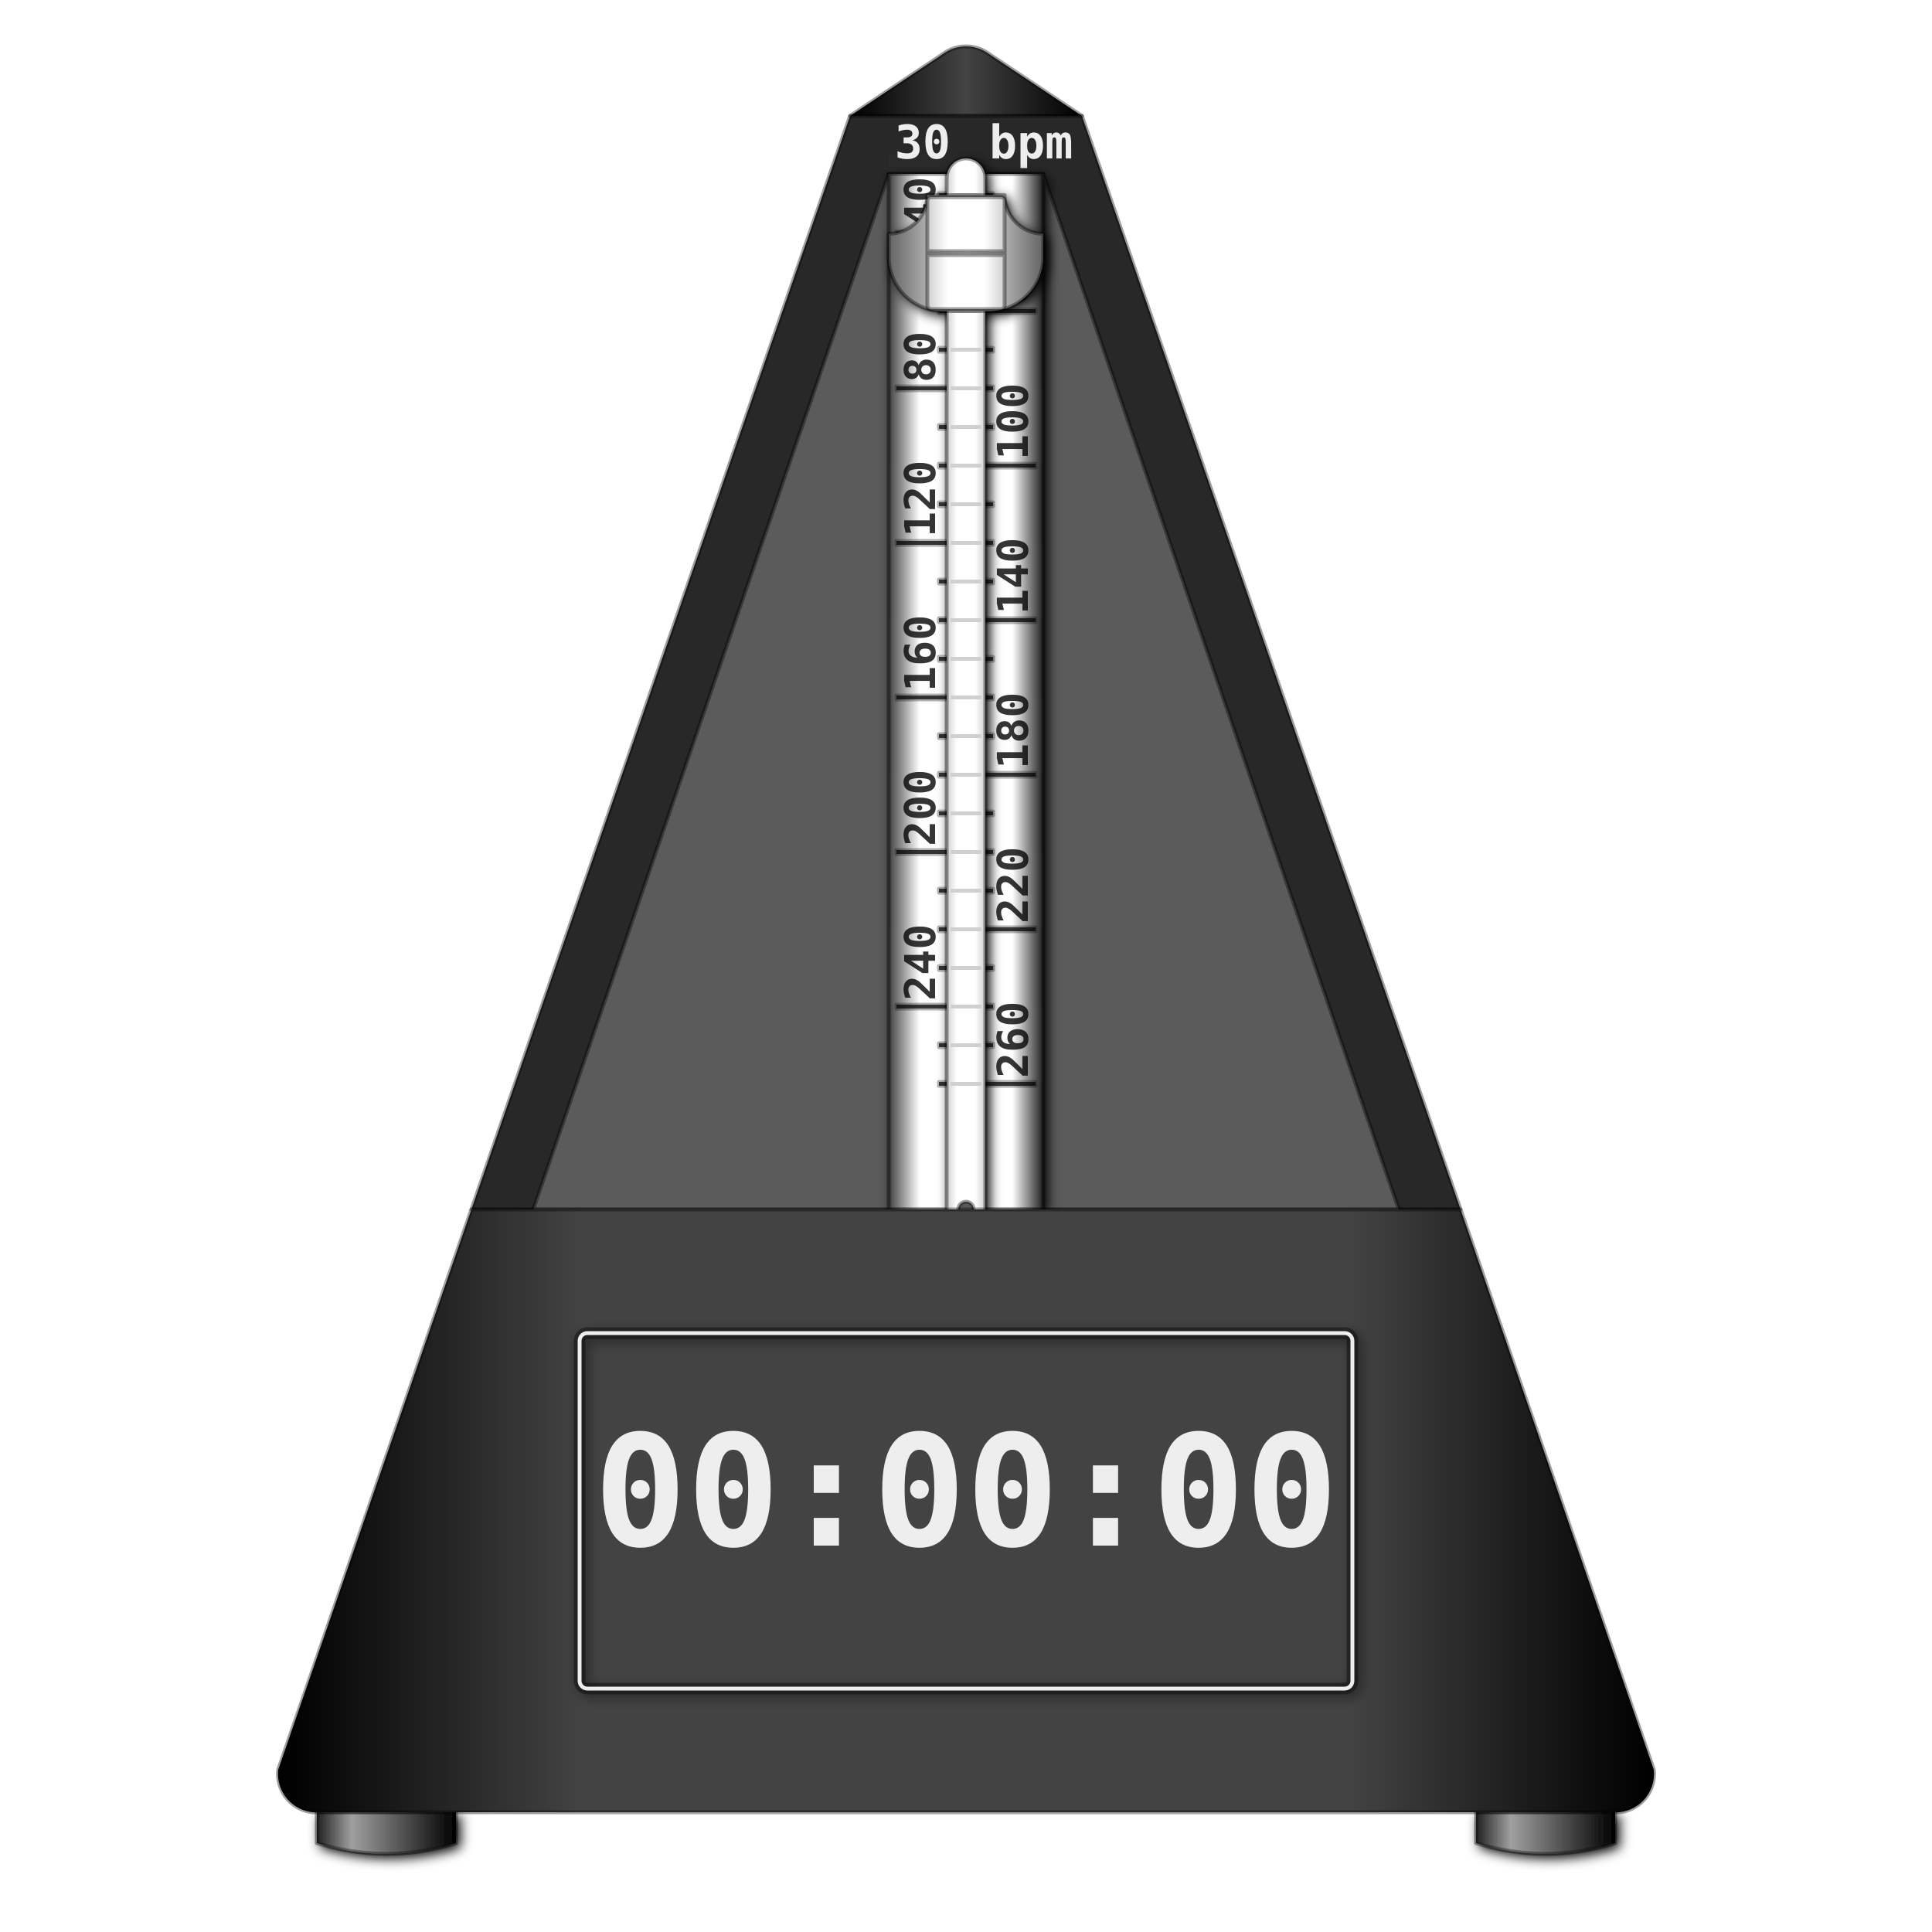
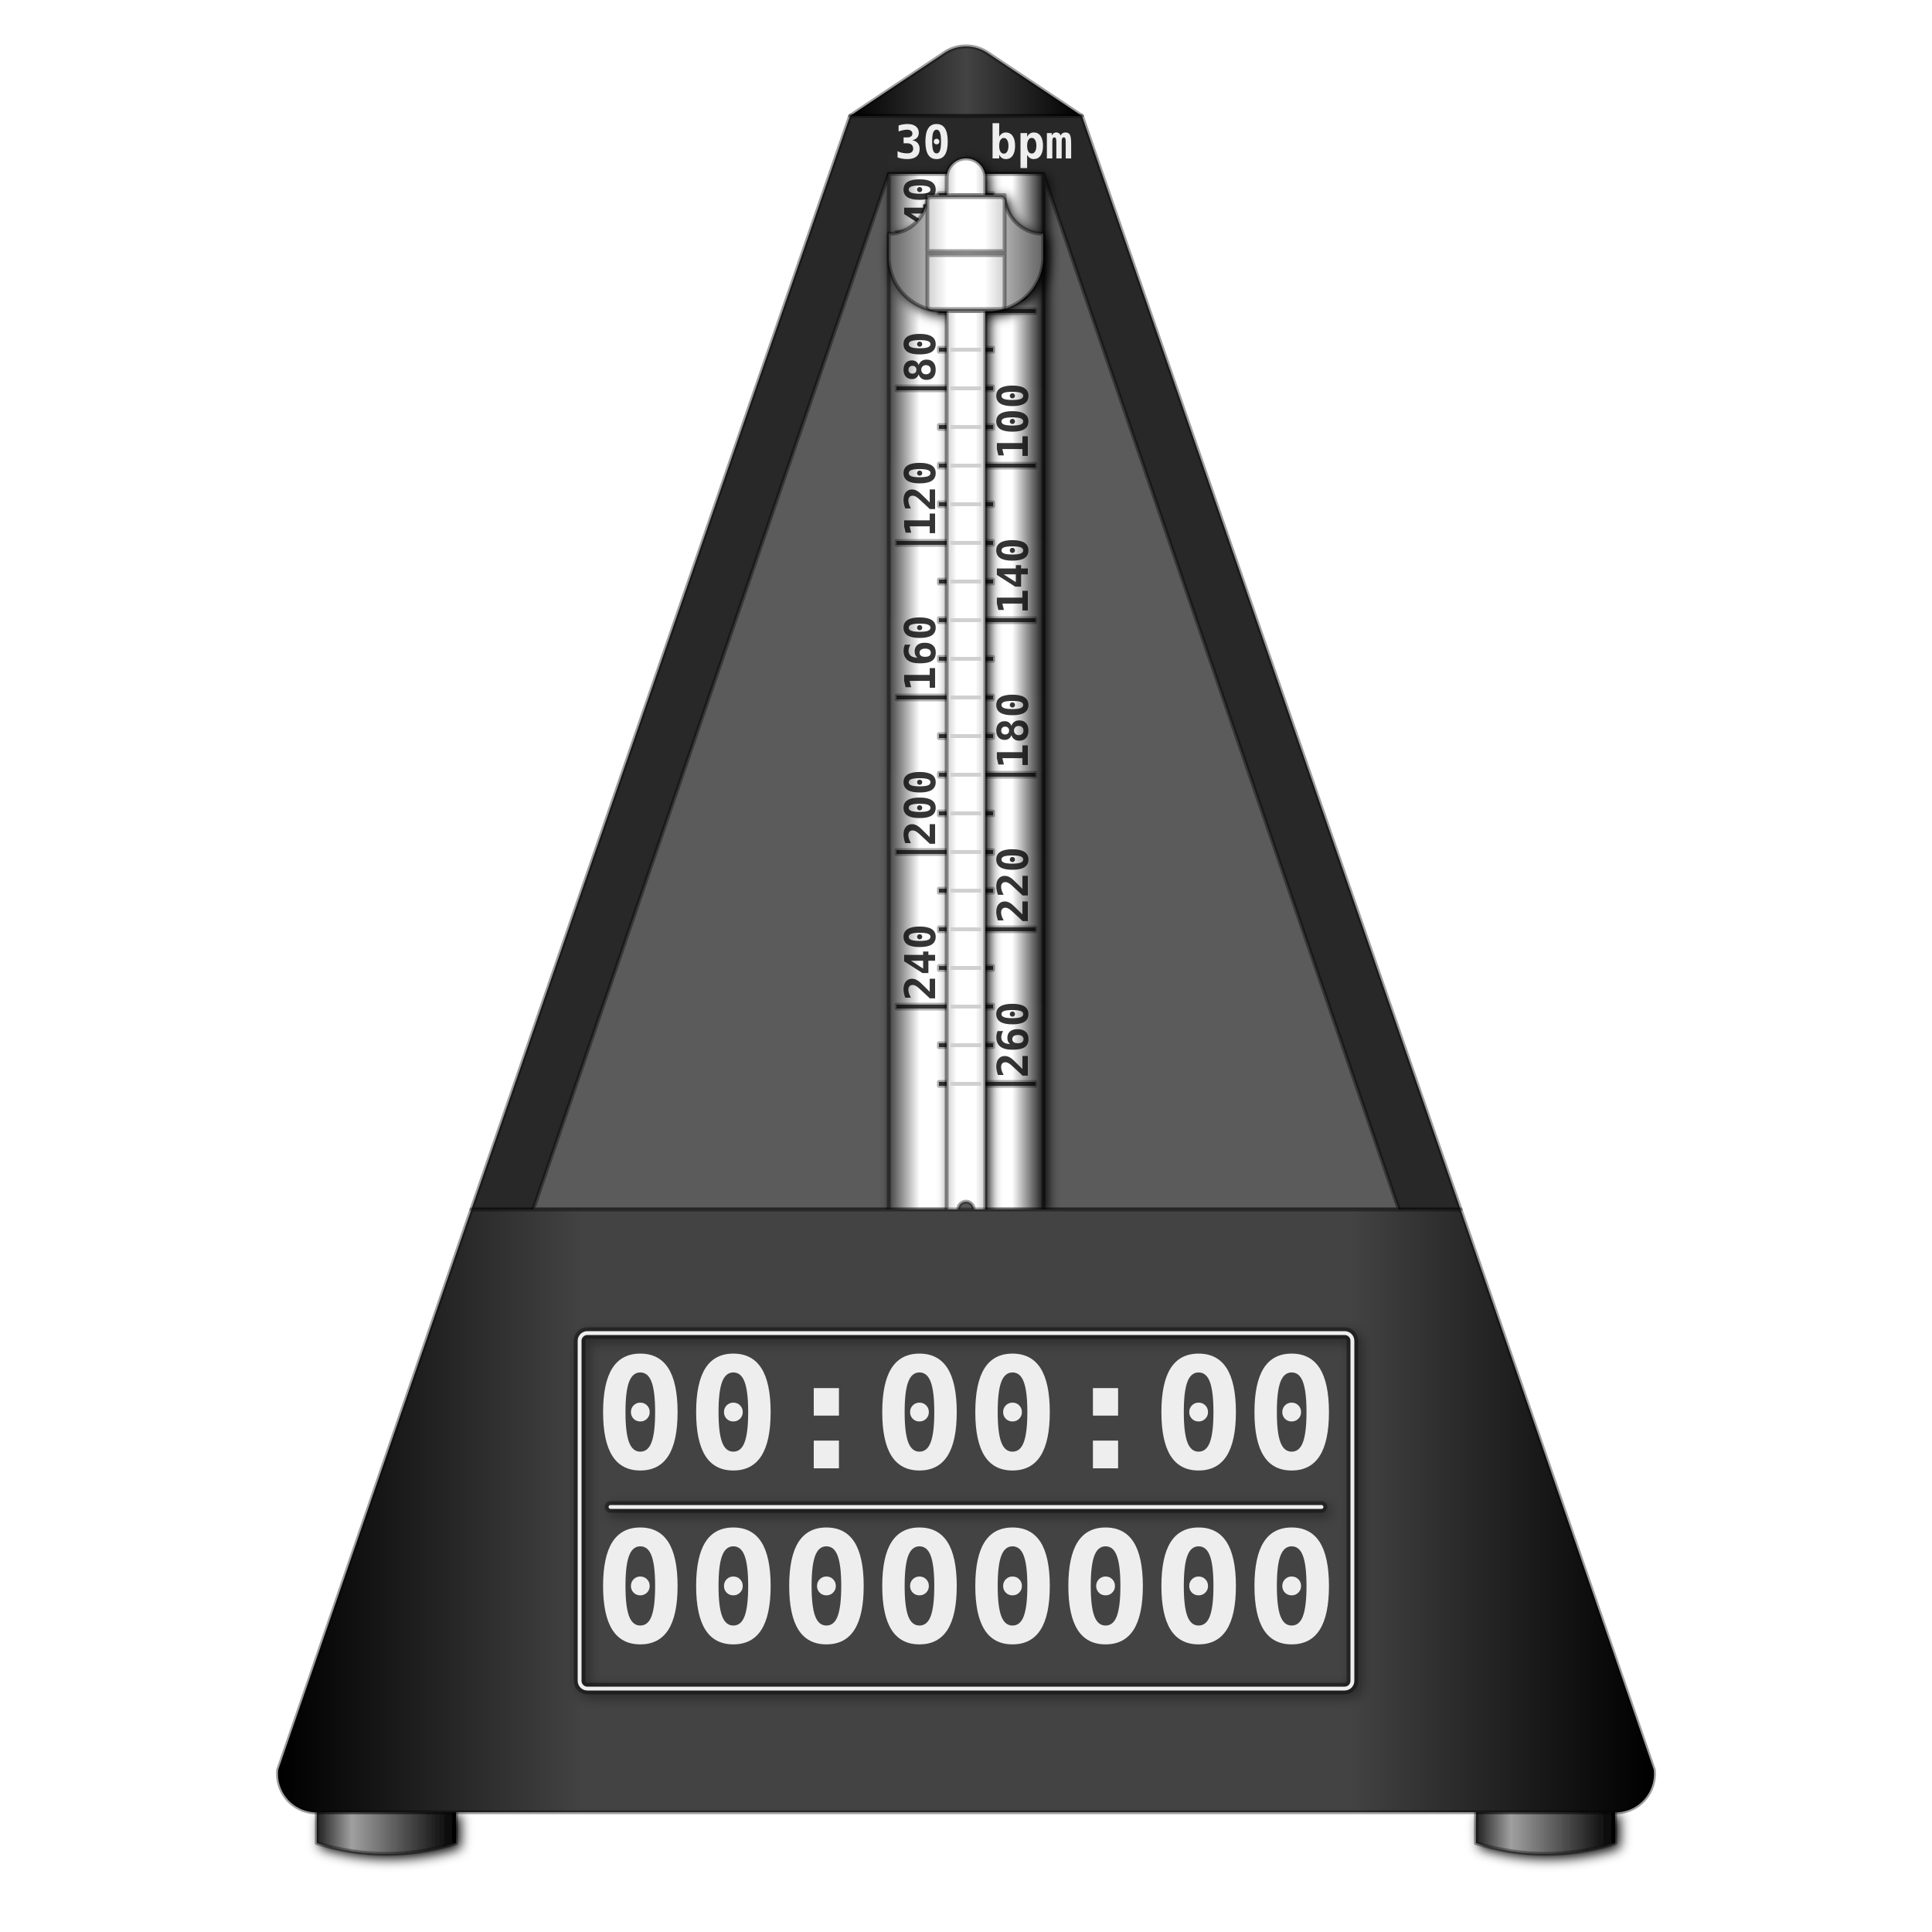
<svg xmlns="http://www.w3.org/2000/svg" viewBox="0 0 500 500">
  <defs>
    <filter id="filterShadowLg" width="150%" height="150%">
      <feDropShadow dx="7" dy="7" stdDeviation="8" />
    </filter>
    <filter id="filterShadowMd" width="150%" height="150%">
      <feDropShadow dx="2" dy="2" stdDeviation="3" />
    </filter>
    <filter id="filterShadowSm" width="160%" height="160%">
      <feDropShadow dx="1" dy="1" stdDeviation="1.5" />
    </filter>
    <linearGradient id="linearGradientLegs">
      <stop offset="0%" stop-color="#202020" />
      <stop offset="25%" stop-color="#a0a0a0" />
      <stop offset="100%" stop-color="#000000" />
    </linearGradient>
    <linearGradient id="linearGradientTop">
      <stop offset="0%" stop-color="#000000" />
      <stop offset="50%" stop-color="#434343" />
      <stop offset="100%" stop-color="#000000" />
    </linearGradient>
    <linearGradient id="linearGradientBottom">
      <stop offset="0%" stop-color="#000000" />
      <stop offset="22%" stop-color="#434343" />
      <stop offset="78%" stop-color="#434343" />
      <stop offset="100%" stop-color="#000000" />
    </linearGradient>
    <linearGradient id="linearGradientScale">
      <stop offset="0%" stop-color="#404040" />
      <stop offset="20%" stop-color="#ffffff" />
      <stop offset="80%" stop-color="#ffffff" />
      <stop offset="100%" stop-color="#202020" />
    </linearGradient>
    <linearGradient id="linearGradientPendulum">
      <stop offset="0%" stop-color="#d0d0d0" />
      <stop offset="26%" stop-color="#ffffff" />
      <stop offset="74%" stop-color="#ffffff" />
      <stop offset="100%" stop-color="#d0d0d0" />
    </linearGradient>
    <linearGradient id="linearGradientWeight">
      <stop offset="0%" stop-color="#646464" />
      <stop offset="31%" stop-color="#c0c0c0" />
      <stop offset="50%" stop-color="#d4d4d4" />
      <stop offset="69%" stop-color="#c0c0c0" />
      <stop offset="100%" stop-color="#646464" />
    </linearGradient>
  </defs>
  <g fill="darkblue" stroke="#00000060" stroke-linejoin="round">
    <g transform="translate(118 469)" fill="url(#linearGradientLegs)" stroke="#0b0b0b60" filter="url(#filterShadowSm)">
      <path d="M0 0v 8 a 60 60 0 0 1 -36 0 v -8 z" />
      <path transform="translate(300)" d="M0 0v 8 a 60 60 0 0 1 -36 0 v -8 z" />
    </g>
    <g id="pendulumTop" cursor="pointer">
      <path fill="url(#linearGradientTop)" d="M 220 30 l 24 -16 a 10 10 0 0 1 12 0 l 24 16 z" />
    </g>
    <path fill="#282828" d="M 280 30 l 98 283 h -256 l 98 -283 z" />
    <path fill="#5b5b5b" d="M 270 45 l 92 268 h -224 l 92 -268 z" />
    <g font-size="12" font-family="monospace" font-weight="600" fill="#eee" stroke="none" transform="translate(246 41)">
      <text id="bpmText" text-anchor="end">30</text>
      <text text-anchor="start" transform="translate(10)">bpm</text>
    </g>
    <path fill="url(#linearGradientScale)" d="M 270 45 v 268 h -40 v -268 z" filter="url(#filterShadowSm)" />
    <g transform="translate(230 60)" fill="#000" opacity="0.8">
      <g id="tickGroup">
        <rect x="13" y="-10" width="14" height="1" />
        <rect x="2" width="25" height="1" />
        <rect x="13" y="10" width="14" height="1" />
        <rect x="13" y="20" width="25" height="1" />
      </g>
      <use href="#tickGroup" transform="translate(0 40)" />
      <use href="#tickGroup" transform="translate(0 80)" />
      <use href="#tickGroup" transform="translate(0 120)" />
      <use href="#tickGroup" transform="translate(0 160)" />
      <use href="#tickGroup" transform="translate(0 200)" />
      <g font-size="11" font-family="monospace" font-weight="600" stroke="none">
        <g transform="translate(12 -1) rotate(-90)">
          <text>40</text>
          <text transform="translate(-40)">80</text>
          <text transform="translate(-80)">120</text>
          <text transform="translate(-120)">160</text>
          <text transform="translate(-160)">200</text>
          <text transform="translate(-200)">240</text>
        </g>
        <g transform="translate(36 19) rotate(-90)">
          <text>60</text>
          <text transform="translate(-40)">100</text>
          <text transform="translate(-80)">140</text>
          <text transform="translate(-120)">180</text>
          <text transform="translate(-160)">220</text>
          <text transform="translate(-200)">260</text>
        </g>
      </g>
      <g fill="#d0d0d004" stroke="none" transform="translate(0 -60)" cursor="pointer">
        <rect id="bpmRect40" y="40" x="0" width="20" height="20" />
        <rect id="bpmRect60" y="60" x="20" width="20" height="20" />
        <rect id="bpmRect80" y="80" x="0" width="20" height="20" />
        <rect id="bpmRect100" y="100" x="20" width="20" height="20" />
        <rect id="bpmRect120" y="120" x="0" width="20" height="20" />
        <rect id="bpmRect140" y="140" x="20" width="20" height="20" />
        <rect id="bpmRect160" y="160" x="0" width="20" height="20" />
        <rect id="bpmRect180" y="180" x="20" width="20" height="20" />
        <rect id="bpmRect200" y="200" x="0" width="20" height="20" />
        <rect id="bpmRect220" y="220" x="20" width="20" height="20" />
        <rect id="bpmRect240" y="240" x="0" width="20" height="20" />
        <rect id="bpmRect260" y="260" x="20" width="20" height="20" />
      </g>
    </g>
    <g transform="translate(245 36)">
      <g id="pendulum" filter="url(#filterShadowSm)">
        <rect fill="url(#linearGradientPendulum)" y="5" width="10" height="300" rx="5" />
        <path fill="none" stroke="#d0d0d0" d="M1 14.5h8m0 10h-8m0 10h8m0 10h-8m0 10h8m0 10h-8m0 10h8m0 10h-8m0 10h8m0 10h-8m0 10h8m0 10h-8m0 10h8m0 10h-8m0 10h8m0 10h-8m0 10h8m0 10h-8m0 10h8m0 10h-8m0 10h8m0 10h-8m0 10h8m0 10h-8" />
        <g id="pendulumWeight" transform="translate(0 0)">
          <path fill="url(#linearGradientWeight)" d="M-15 24.5a10 10 0 0 0 10 -10h20a10 10 0 0 0 10 10v6a14 14 0 0 1 -14 14h-12a14 14 0 0 1 -14 -14z" />
          <g stroke-linejoin="miter" fill="url(#linearGradientPendulum)">
            <g id="pendulumWeightArrowUp" cursor="pointer">
              <path d="M14 15a1 1 0 0 1 1 1v13h-20v-13a1 1 0 0 1 1 -1z" />
            </g>
            <g id="pendulumWeightArrowDown" cursor="pointer">
              <path d="M15 30v13a1 1 0 0 1 -1 1h-18a1 1 0 0 1 -1 -1v-13z" />
            </g>
          </g>
        </g>
        <circle fill="#585858" r="2" cx="5" cy="277" />
      </g>
    </g>
    <path fill="url(#linearGradientBottom)" d="M 378 313 l 50 145 a 10 10 0 0 1 -11 11 h -334 a 10 10 0 0 1 -11 -11 l 50 -145 z" />
-     <rect fill="none" x="150" y="345" width="200" height="92" stroke-width="3" rx="2" filter="url(#filterShadowSm)" />
-     <rect fill="none" x="150" y="345" width="200" height="92" stroke="#eee" stroke-width="1" rx="2" />
-     <g font-size="40" font-family="monospace" font-weight="600" fill="#eee" stroke="none" transform="translate(250 400)">
-       <text id="timeText" text-anchor="middle">00:00:00</text>
+     <g stroke-width="3" filter="url(#filterShadowSm)">
+       <rect fill="none" x="150" y="345" width="200" height="92" rx="2" />
+       <line x1="158" y1="390" x2="342" y2="390" stroke-linecap="round" />
+     </g>
+     <g stroke="#eee" stroke-width="1">
+       <rect fill="none" x="150" y="345" width="200" height="92" rx="2" />
+       <line x1="158" y1="390" x2="342" y2="390" stroke-linecap="round" />
+     </g>
+     <g font-size="40" font-family="monospace" font-weight="600" fill="#eee" stroke="none" text-anchor="middle" transform="translate(250 380)">
+       <text id="textTime">00:00:00</text>
+       <text id="textBeat" transform="translate(0 45)">00000000</text>
    </g>
  </g>
</svg>
